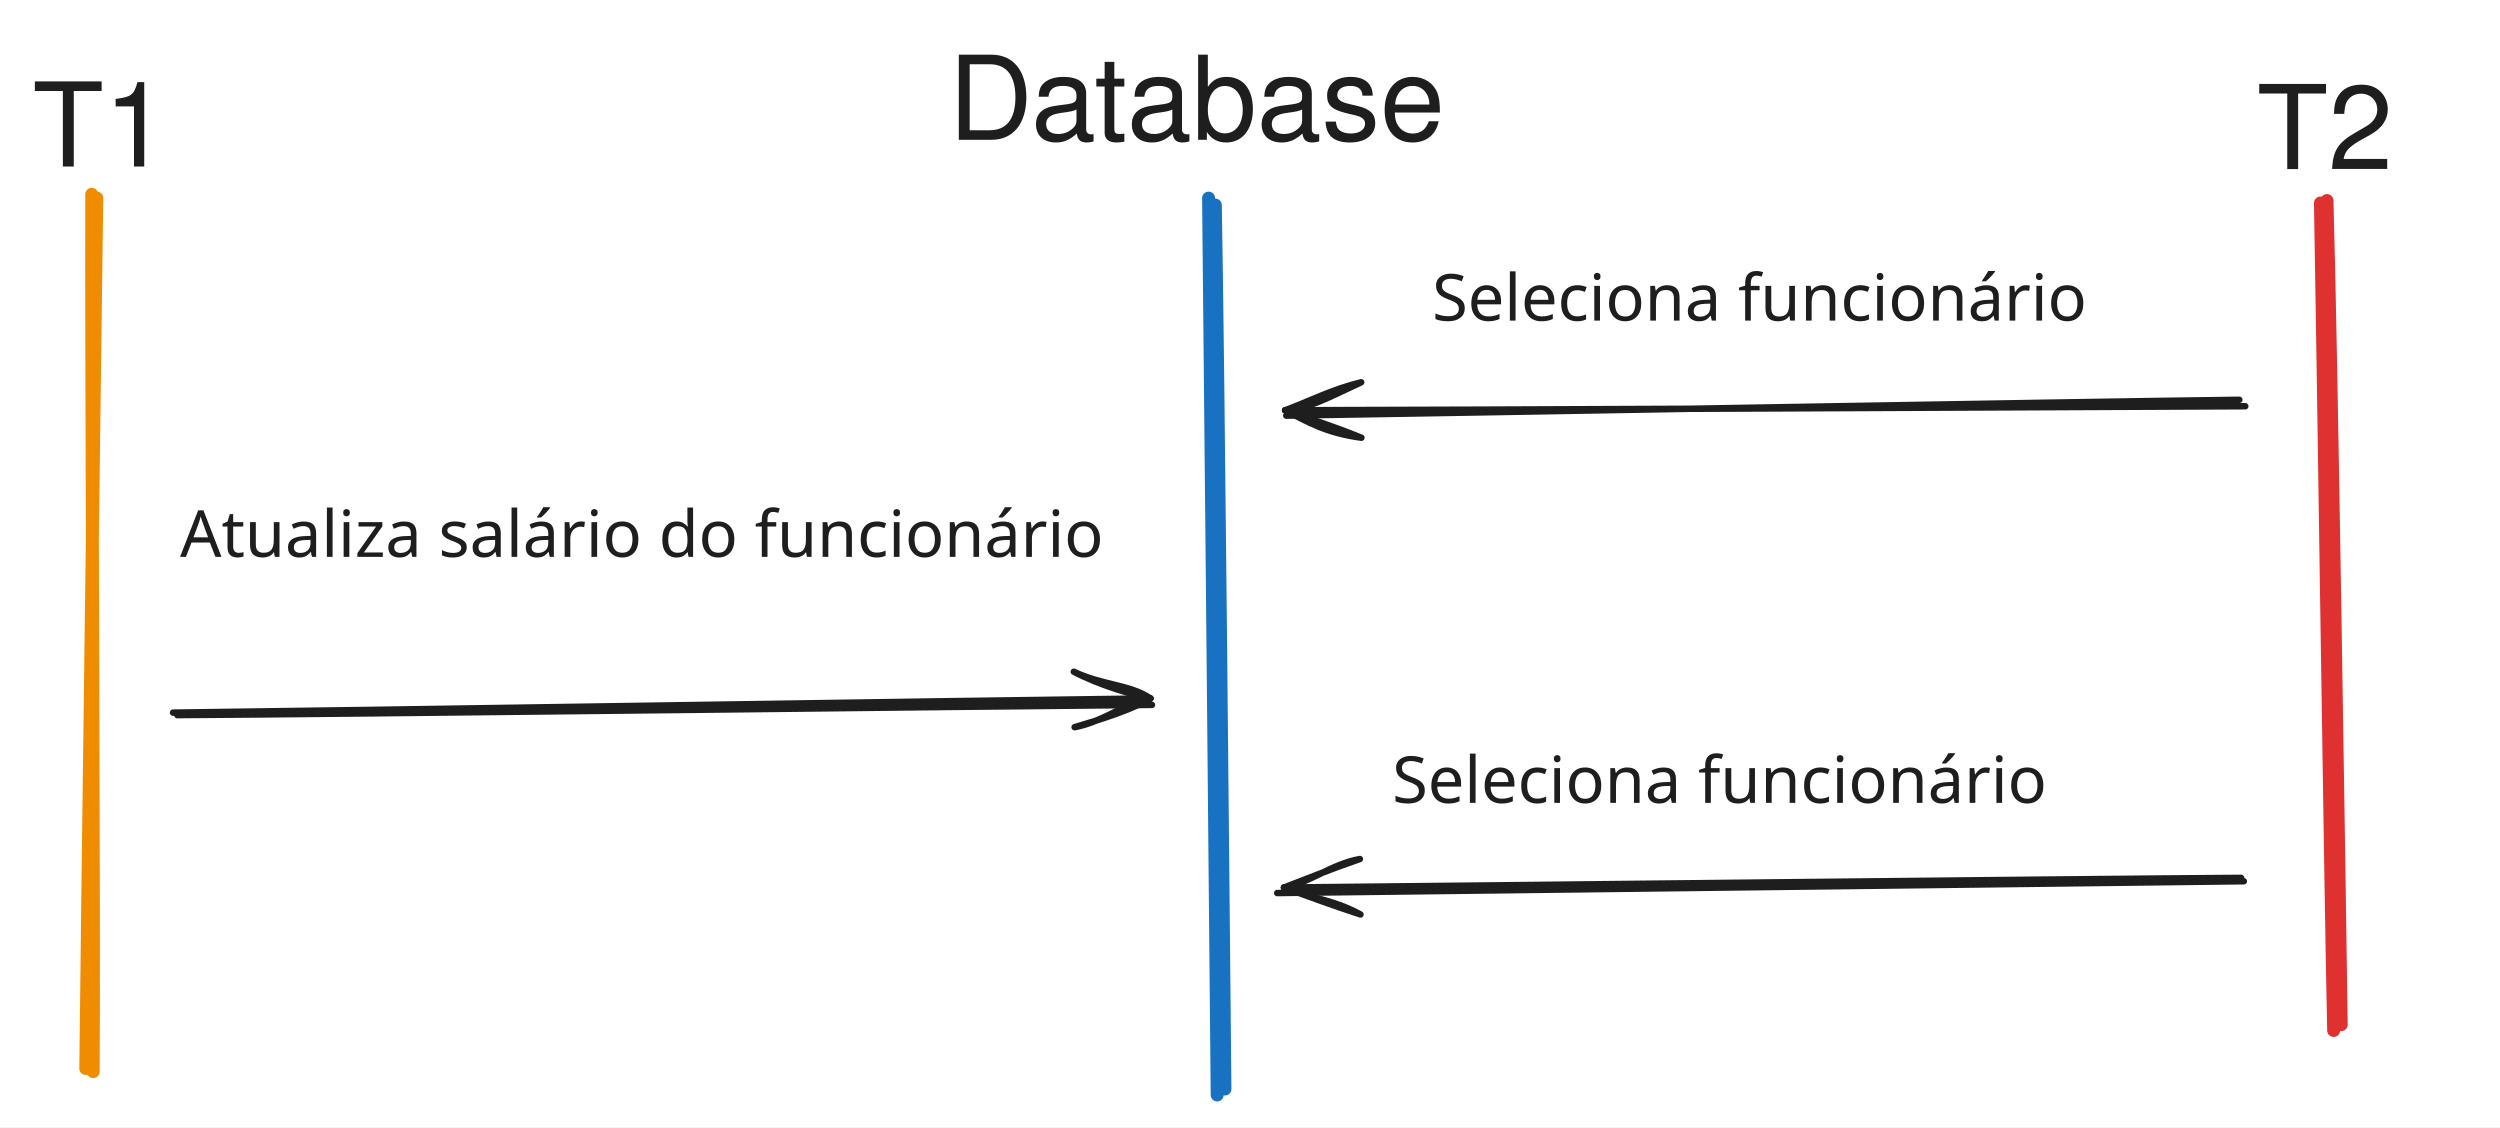
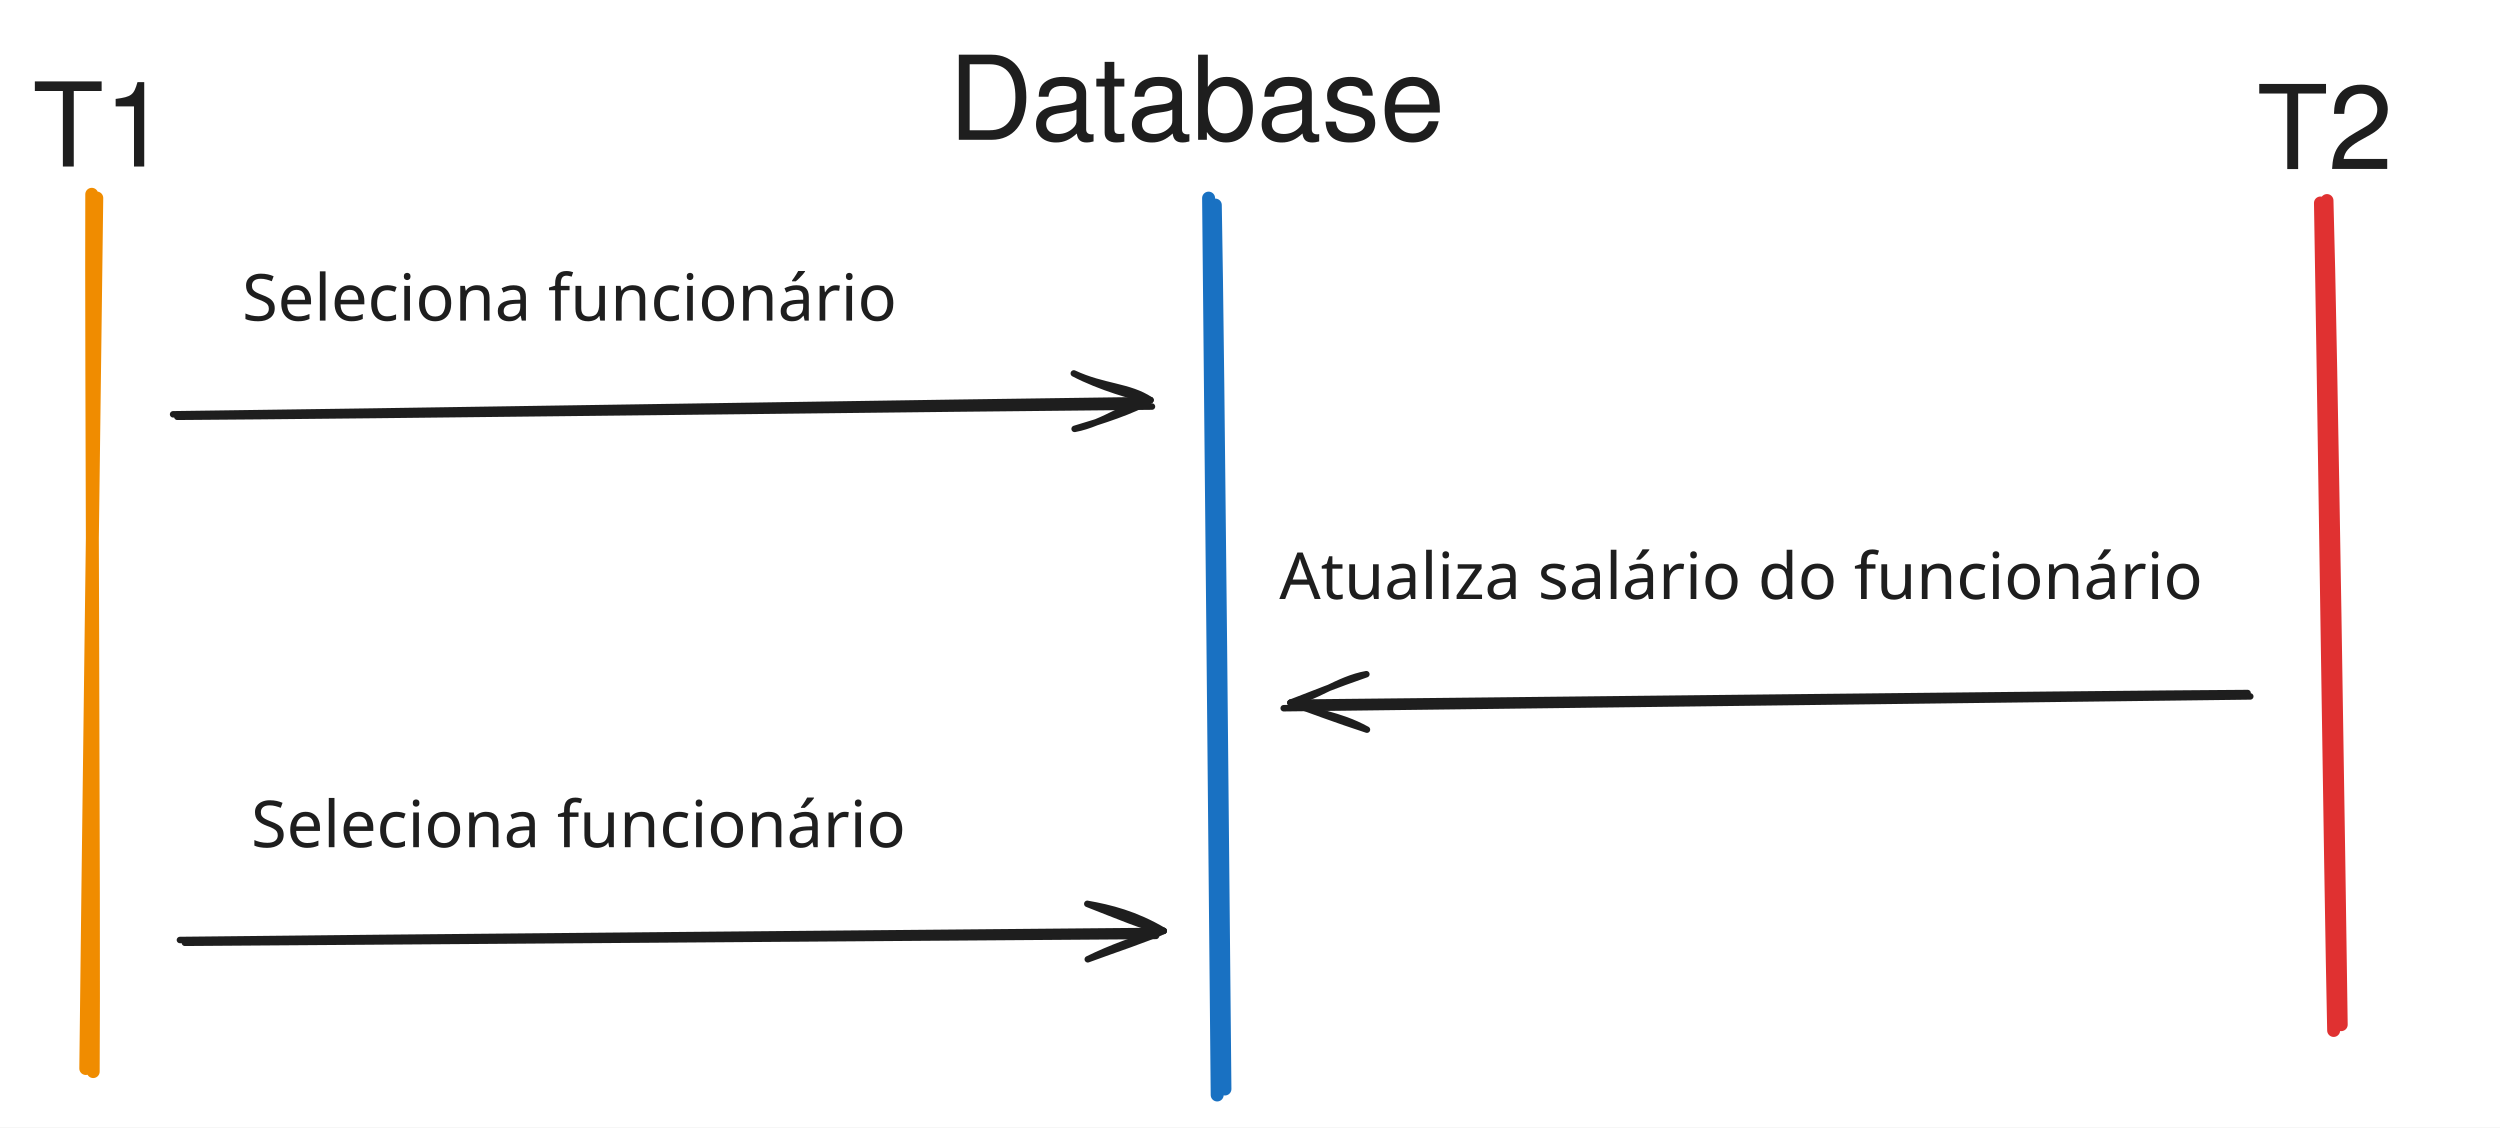
<svg xmlns="http://www.w3.org/2000/svg" version="1.1" viewBox="0 0 771 347.697" width="771" height="347.697">
  <defs>
    <style class="style-fonts">
      @font-face {
        font-family: "Virgil";
        src: url("https://excalidraw.com/Virgil.woff2");
      }
      @font-face {
        font-family: "Cascadia";
        src: url("https://excalidraw.com/Cascadia.woff2");
      }
      @font-face {
        font-family: "Assistant";
        src: url("https://excalidraw.com/Assistant-Regular.woff2");
      }
    </style>
  </defs>
  <rect x="0" y="0" width="771" height="347.697" fill="#ffffff" />
  <g stroke-linecap="round">
    <g transform="translate(716 62.02185) rotate(0 2.214286 127.5714)">
      <path d="M-0.37 0.58 C0.43 43.29, 2.74 213.15, 3.7 255.77 M1.64 -0.17 C2.92 42.25, 5.44 211.52, 6.03 253.98" stroke="#e03131" stroke-width="4" fill="none" />
    </g>
  </g>
  <mask />
  <g transform="translate(696 19.02185) rotate(0 32.5 20.7)">
    <text x="0" y="33.121" font-family="Helvetica, Segoe UI Emoji" font-size="36px" fill="#1e1e1e" text-anchor="start" style="white-space: pre;" direction="ltr" dominant-baseline="alphabetic">T2</text>
  </g>
  <g stroke-linecap="round">
    <g transform="translate(373 62.02185) rotate(0 1.5 137.5714)">
      <path d="M-0.27 -0.92 C0.19 45.11, 1.99 229.78, 2.38 275.67 M1.8 1.22 C2.69 46.93, 4.32 228.14, 4.77 273.83" stroke="#1971c2" stroke-width="4" fill="none" />
    </g>
  </g>
  <mask />
  <g stroke-linecap="round">
    <g transform="translate(30 61.23399) rotate(0 -1.357143 134.7143)">
      <path d="M-0.16 -0.17 C-0.75 44.43, -3.07 223.39, -3.54 268.29 M-1.7 -1.31 C-1.92 43.34, -0.9 223.94, -1.26 269.24" stroke="#f08c00" stroke-width="4" fill="none" />
    </g>
  </g>
  <mask />
  <g transform="translate(10 18.23399) rotate(0 32.5 20.7)">
    <text x="0" y="33.121" font-family="Helvetica, Segoe UI Emoji" font-size="36px" fill="#1e1e1e" text-anchor="start" style="white-space: pre;" direction="ltr" dominant-baseline="alphabetic">T1</text>
  </g>
  <g transform="translate(292.5 10) rotate(0 90 20.7)">
    <text x="0" y="33.121" font-family="Helvetica, Segoe UI Emoji" font-size="36px" fill="#1e1e1e" text-anchor="start" style="white-space: pre;" direction="ltr" dominant-baseline="alphabetic">Database</text>
  </g>
  <g stroke-linecap="round">
-     <g transform="translate(54.39524 219.9964) rotate(0 150 -1.428571)">
+     <g transform="translate(54.39524 127.9964) rotate(0 150 -1.428571)">
      <path d="M0.29 0.54 C50.33 0.27, 251.12 -2.21, 300.87 -2.61 M-1.01 -0.22 C48.89 -0.79, 250.03 -4.03, 300.39 -4.61" stroke="#1e1e1e" stroke-width="2" fill="none" />
    </g>
-     <g transform="translate(54.39524 219.9964) rotate(0 150 -1.428571)">
+     <g transform="translate(54.39524 127.9964) rotate(0 150 -1.428571)">
      <path d="M277.02 4.27 C286.24 2.54, 294.01 -3.99, 300.39 -4.61 M277.02 4.27 C284.94 1.96, 295.56 -1.5, 300.39 -4.61" stroke="#1e1e1e" stroke-width="2" fill="none" />
    </g>
-     <g transform="translate(54.39524 219.9964) rotate(0 150 -1.428571)">
+     <g transform="translate(54.39524 127.9964) rotate(0 150 -1.428571)">
      <path d="M276.77 -12.83 C285.95 -8.52, 293.8 -9.01, 300.39 -4.61 M276.77 -12.83 C284.82 -8.61, 295.52 -5.55, 300.39 -4.61" stroke="#1e1e1e" stroke-width="2" fill="none" />
    </g>
  </g>
  <mask />
-   <g stroke-linecap="round">
-     <g transform="translate(691.2654 124.465) rotate(0 -147.8571 1.428571)">
-       <path d="M-0.67 -1.17 C-49.93 -0.58, -245.58 2.97, -294.58 3.72 M1.17 0.82 C-48.23 1.07, -245.59 1.99, -294.93 2.06" stroke="#1e1e1e" stroke-width="2" fill="none" />
-     </g>
-     <g transform="translate(691.2654 124.465) rotate(0 -147.8571 1.428571)">
-       <path d="M-271.47 -6.57 C-282.36 -1.52, -287.91 1.62, -294.93 2.06 M-271.47 -6.57 C-280.41 -4.42, -287.38 -0.73, -294.93 2.06" stroke="#1e1e1e" stroke-width="2" fill="none" />
-     </g>
-     <g transform="translate(691.2654 124.465) rotate(0 -147.8571 1.428571)">
-       <path d="M-271.41 10.53 C-282.35 9.06, -287.92 5.67, -294.93 2.06 M-271.41 10.53 C-280.43 6.85, -287.42 4.73, -294.93 2.06" stroke="#1e1e1e" stroke-width="2" fill="none" />
-     </g>
-   </g>
-   <mask />
-   <g transform="translate(441.6786 81.35986) rotate(0 140.7143 12.5)">
+   <g transform="translate(74.67857 81.35986) rotate(0 140.7143 12.5)">
    <text x="0" y="17.52" font-family="Virgil, Segoe UI Emoji" font-size="20px" fill="#1e1e1e" text-anchor="start" style="white-space: pre;" direction="ltr" dominant-baseline="alphabetic">Seleciona funcionário</text>
  </g>
-   <g transform="translate(55.53571 154.217) rotate(0 156.4286 12.5)">
+   <g transform="translate(394.5357 167.217) rotate(0 156.4286 12.5)">
    <text x="0" y="17.52" font-family="Virgil, Segoe UI Emoji" font-size="20px" fill="#1e1e1e" text-anchor="start" style="white-space: pre;" direction="ltr" dominant-baseline="alphabetic">Atualiza salário do funcionário</text>
  </g>
  <g stroke-linecap="round">
-     <g transform="translate(690.7953 271.7643) rotate(0 -147.8571 1.428571)">
+     <g transform="translate(692.7953 214.7643) rotate(0 -147.8571 1.428571)">
      <path d="M1.19 0.01 C-48.43 0.63, -247.51 3.05, -296.9 3.65 M0.36 -1.03 C-49 -0.74, -245.47 1.5, -294.81 1.95" stroke="#1e1e1e" stroke-width="2" fill="none" />
    </g>
-     <g transform="translate(690.7953 271.7643) rotate(0 -147.8571 1.428571)">
+     <g transform="translate(692.7953 214.7643) rotate(0 -147.8571 1.428571)">
      <path d="M-271.41 -6.84 C-280.12 -5.31, -287.54 0.83, -294.81 1.95 M-271.41 -6.84 C-280.59 -3.69, -288.48 -0.45, -294.81 1.95" stroke="#1e1e1e" stroke-width="2" fill="none" />
    </g>
-     <g transform="translate(690.7953 271.7643) rotate(0 -147.8571 1.428571)">
+     <g transform="translate(692.7953 214.7643) rotate(0 -147.8571 1.428571)">
      <path d="M-271.23 10.26 C-280 5.42, -287.48 5.18, -294.81 1.95 M-271.23 10.26 C-280.51 7.21, -288.46 4.26, -294.81 1.95" stroke="#1e1e1e" stroke-width="2" fill="none" />
    </g>
  </g>
  <mask />
-   <g transform="translate(429.3513 230.0878) rotate(0 140.7143 12.5)">
+   <g stroke-linecap="round">
+     <g transform="translate(57.15096 290.3967) rotate(0 150 -1.428571)">
+       <path d="M-0.13 0.36 C49.81 0.04, 249.48 -1.42, 299.36 -1.76 M-1.66 -0.5 C48.7 -1.13, 251.2 -2.82, 301.73 -3.31" stroke="#1e1e1e" stroke-width="2" fill="none" />
+     </g>
+     <g transform="translate(57.15096 290.3967) rotate(0 150 -1.428571)">
+       <path d="M278.32 5.45 C285.37 1.99, 293.08 -0.82, 301.73 -3.31 M278.32 5.45 C287.27 2.12, 296.27 -0.74, 301.73 -3.31" stroke="#1e1e1e" stroke-width="2" fill="none" />
+     </g>
+     <g transform="translate(57.15096 290.3967) rotate(0 150 -1.428571)">
+       <path d="M278.17 -11.65 C285.28 -10.39, 293.02 -8.47, 301.73 -3.31 M278.17 -11.65 C287.02 -8.22, 296.08 -4.31, 301.73 -3.31" stroke="#1e1e1e" stroke-width="2" fill="none" />
+     </g>
+   </g>
+   <mask />
+   <g transform="translate(77.43429 243.7601) rotate(0 140.7143 12.5)">
    <text x="0" y="17.52" font-family="Virgil, Segoe UI Emoji" font-size="20px" fill="#1e1e1e" text-anchor="start" style="white-space: pre;" direction="ltr" dominant-baseline="alphabetic">Seleciona funcionário</text>
  </g>
</svg>
